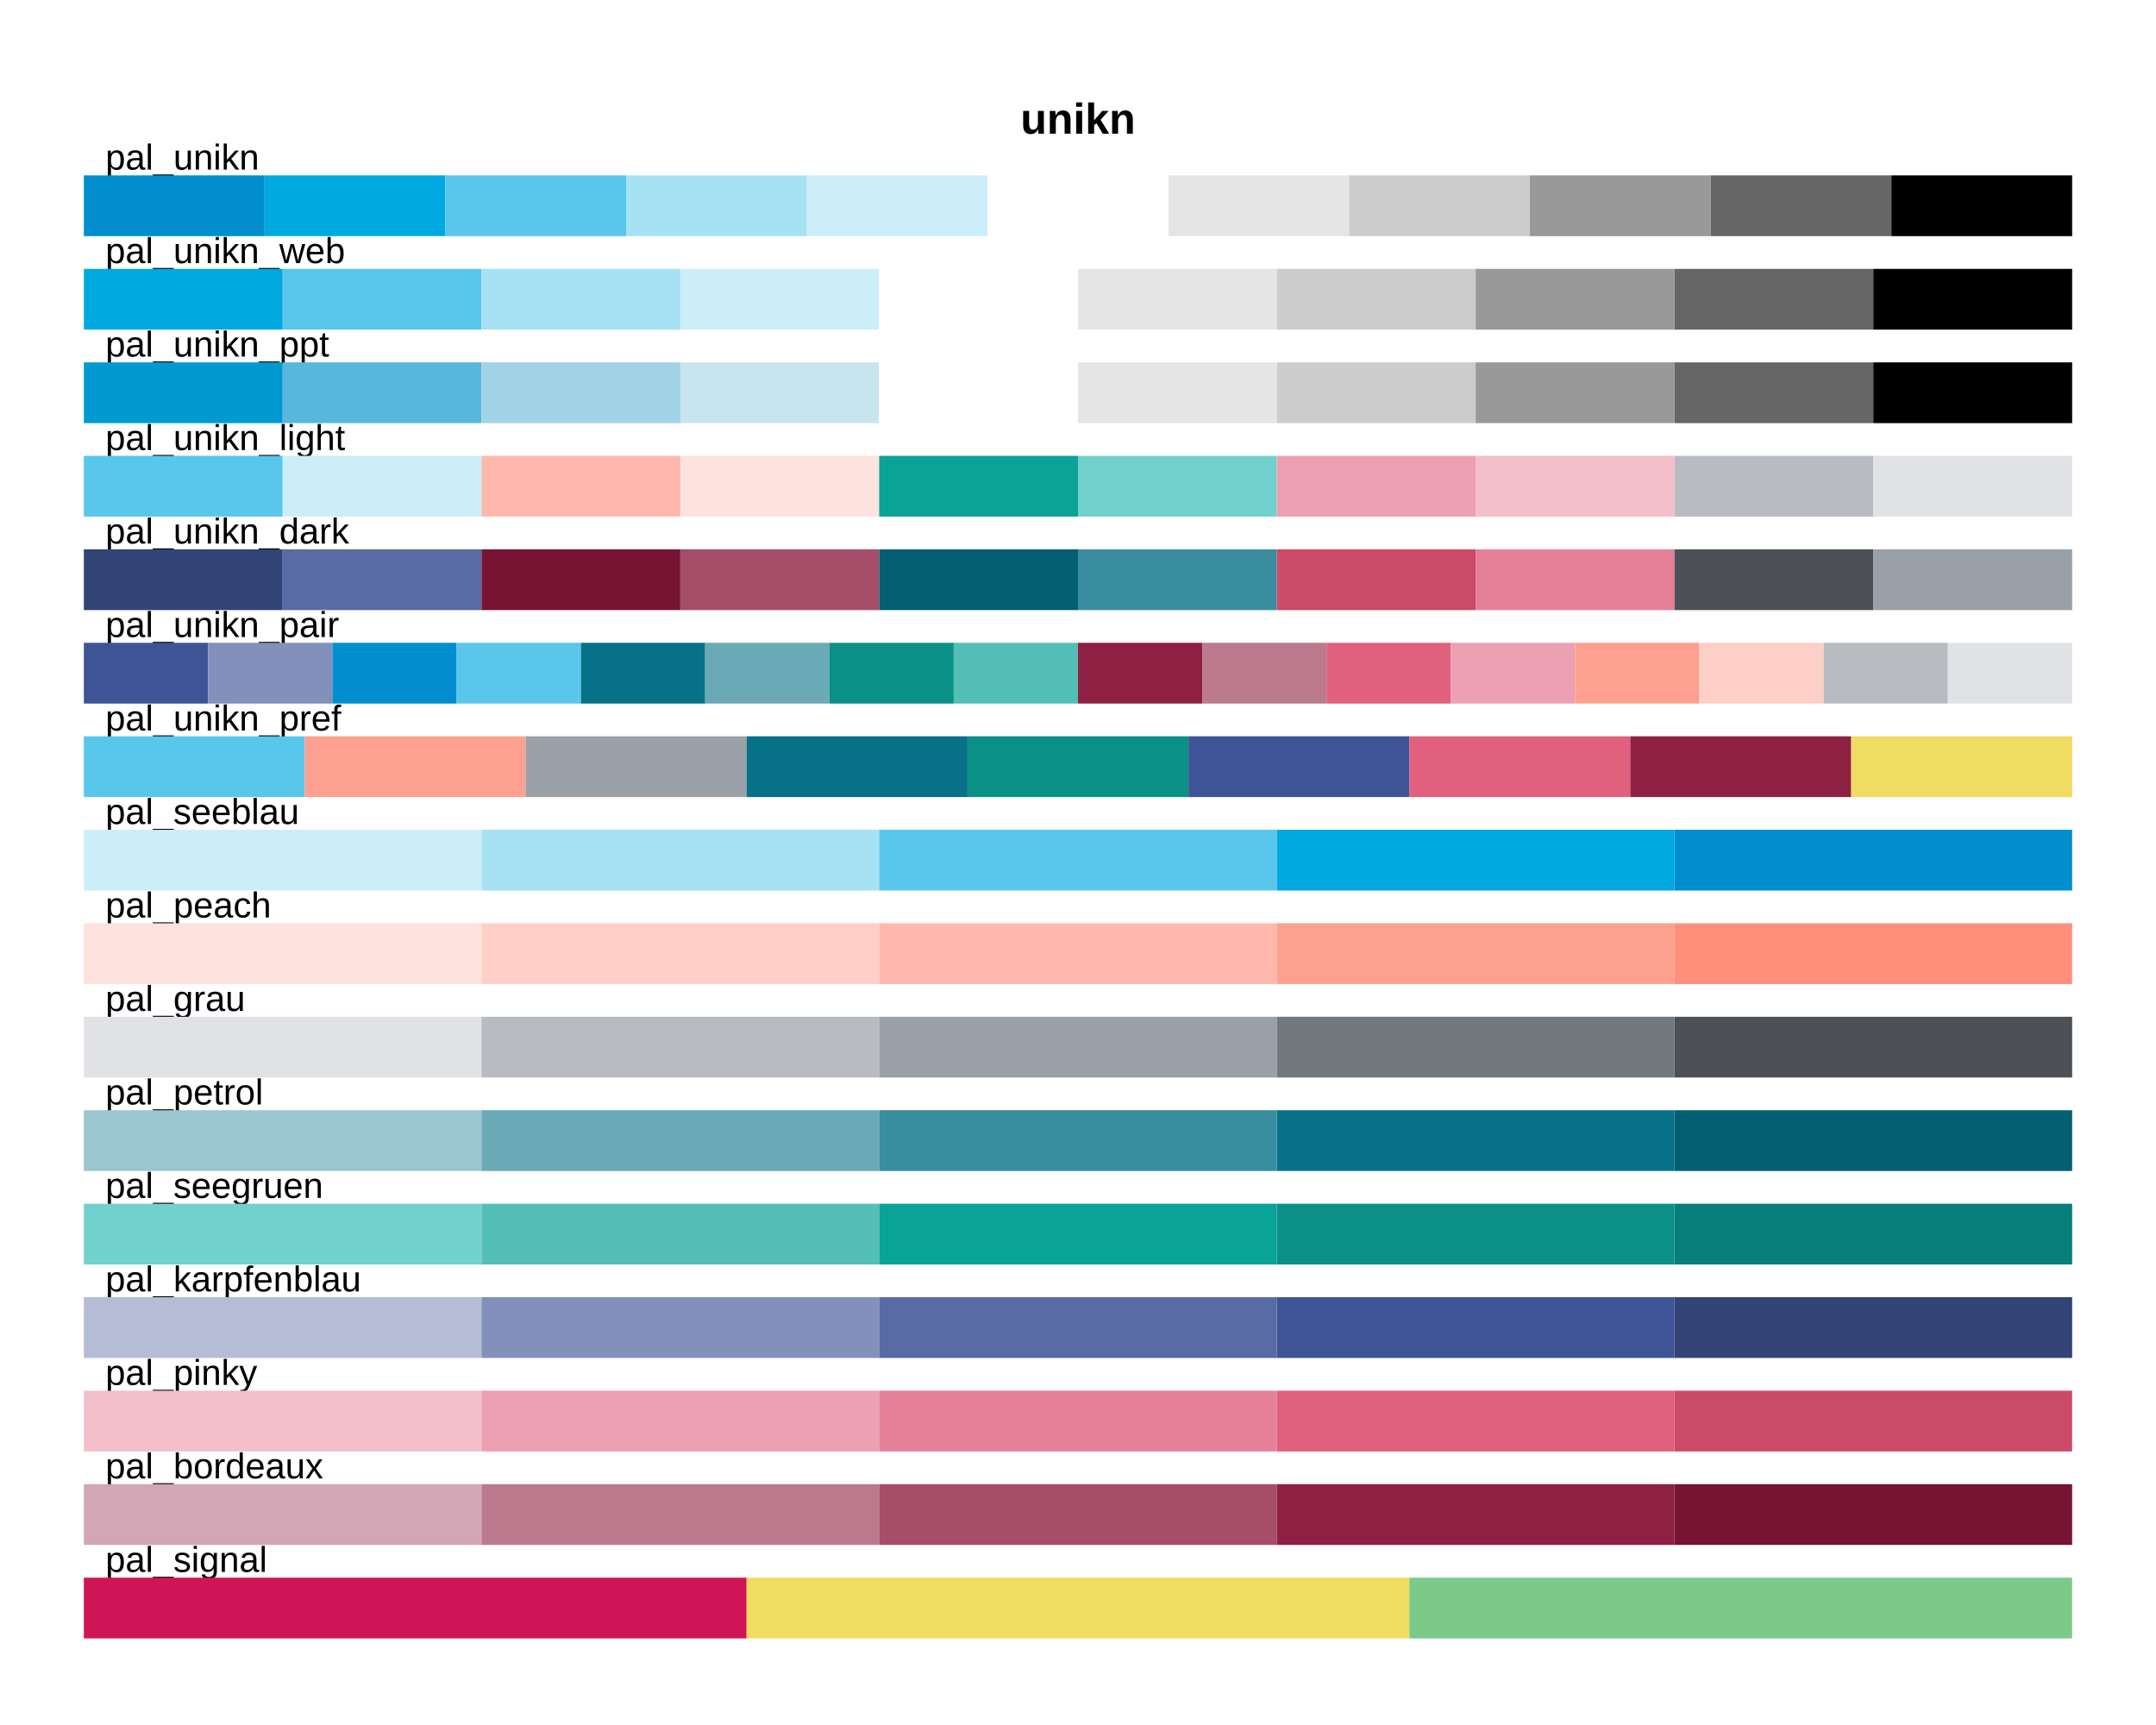
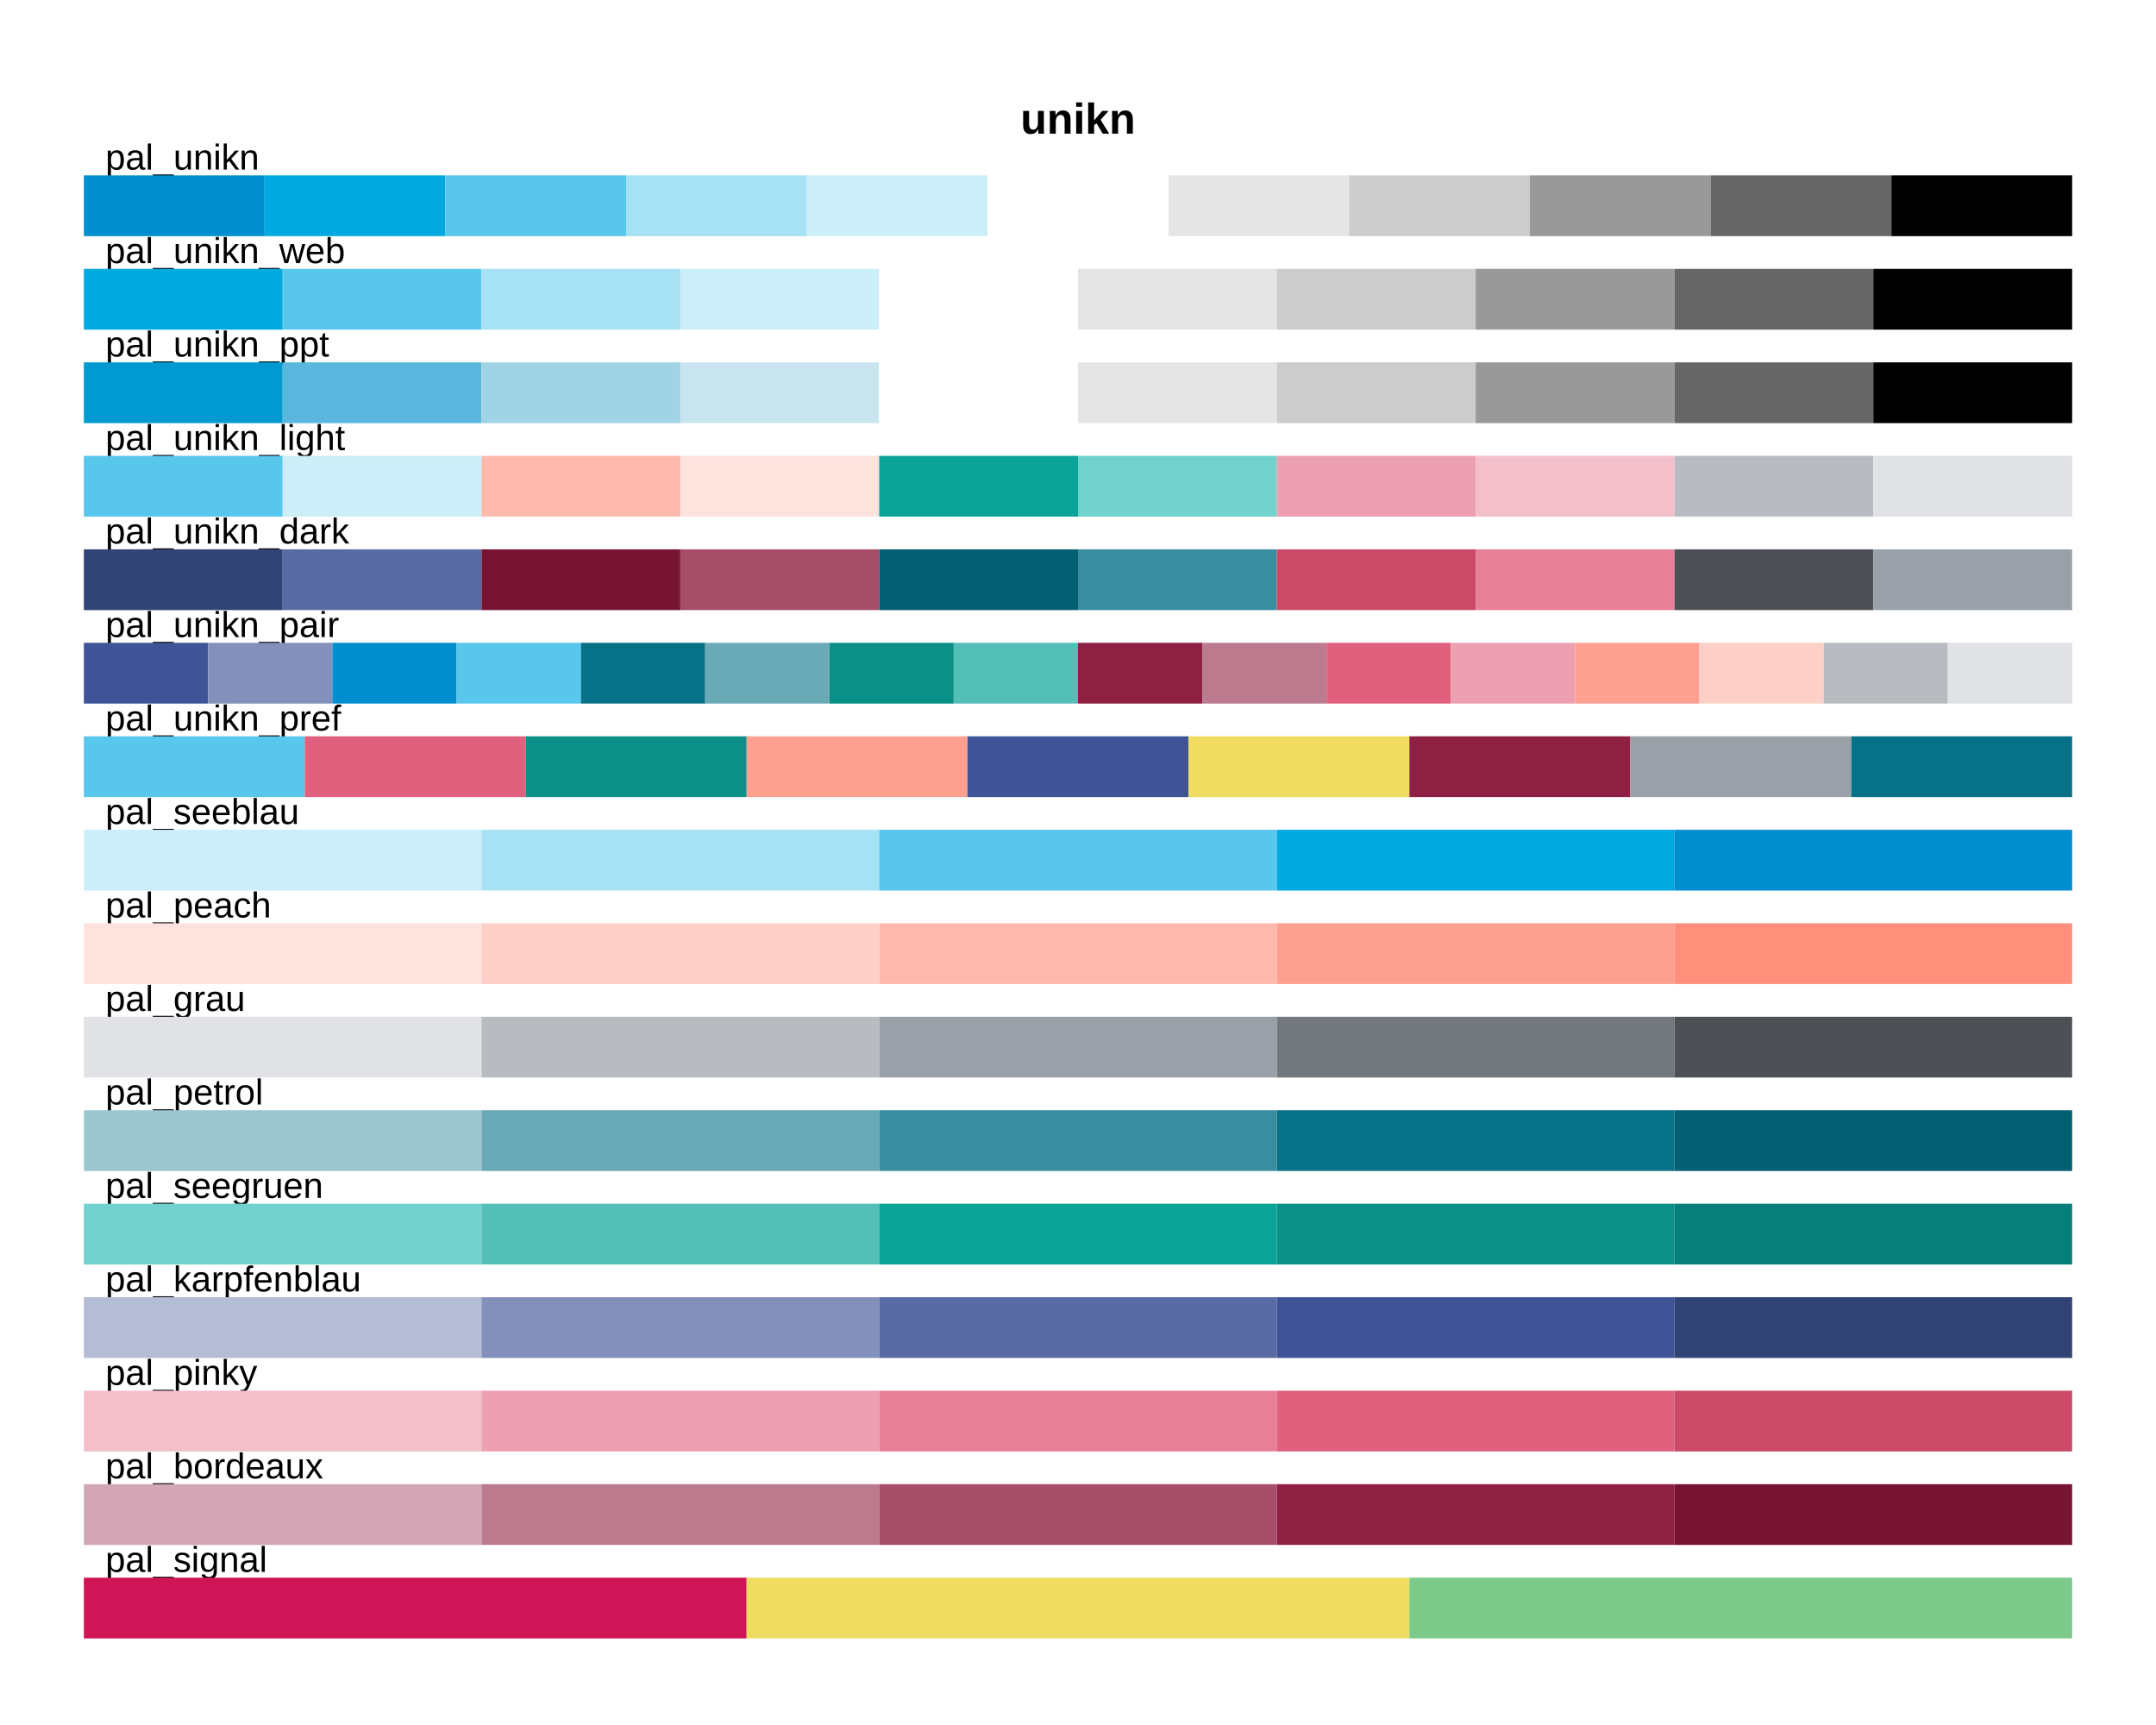
<svg xmlns="http://www.w3.org/2000/svg" viewBox="0 0 720.00 576.00">
  <defs>
    <style type="text/css">
    line, polyline, polygon, path, rect, circle {
      fill: none;
      stroke: #000000;
      stroke-linecap: round;
      stroke-linejoin: round;
      stroke-miterlimit: 10.00;
    }
  </style>
  </defs>
  <rect width="100%" height="100%" style="stroke: none; fill: #FFFFFF;" />
  <text x="340.80" y="44.64" style="font-size: 14.40px; font-weight: bold; font-family: Liberation Sans;" textLength="38.39px" lengthAdjust="spacingAndGlyphs">unikn</text>
  <defs>
    <clipPath id="cpMS40NHw3MTguNTZ8NTc0LjU2fDEuNDQ=">
      <rect x="1.44" y="1.44" width="717.12" height="573.12" />
    </clipPath>
  </defs>
  <g clip-path="url(#cpMS40NHw3MTguNTZ8NTc0LjU2fDEuNDQ=)">
    <text x="35.20" y="56.63" style="font-size: 12.00px; font-family: Liberation Sans;" textLength="51.38px" lengthAdjust="spacingAndGlyphs">pal_unikn</text>
  </g>
  <rect x="28.00" y="58.56" width="60.36" height="20.29" style="stroke-width: 0.75; stroke: none; fill: #008ECE;" clip-path="url(#cpMS40NHw3MTguNTZ8NTc0LjU2fDEuNDQ=)" />
  <rect x="88.36" y="58.56" width="60.36" height="20.29" style="stroke-width: 0.75; stroke: none; fill: #00A9E0;" clip-path="url(#cpMS40NHw3MTguNTZ8NTc0LjU2fDEuNDQ=)" />
  <rect x="148.73" y="58.56" width="60.36" height="20.29" style="stroke-width: 0.75; stroke: none; fill: #59C7EB;" clip-path="url(#cpMS40NHw3MTguNTZ8NTc0LjU2fDEuNDQ=)" />
  <rect x="209.09" y="58.56" width="60.36" height="20.29" style="stroke-width: 0.75; stroke: none; fill: #A6E1F4;" clip-path="url(#cpMS40NHw3MTguNTZ8NTc0LjU2fDEuNDQ=)" />
  <rect x="269.45" y="58.56" width="60.36" height="20.29" style="stroke-width: 0.75; stroke: none; fill: #CCEEF9;" clip-path="url(#cpMS40NHw3MTguNTZ8NTc0LjU2fDEuNDQ=)" />
  <rect x="329.82" y="58.56" width="60.36" height="20.29" style="stroke-width: 0.75; stroke: none; fill: #FFFFFF;" clip-path="url(#cpMS40NHw3MTguNTZ8NTc0LjU2fDEuNDQ=)" />
  <rect x="390.18" y="58.56" width="60.36" height="20.29" style="stroke-width: 0.75; stroke: none; fill: #E5E5E5;" clip-path="url(#cpMS40NHw3MTguNTZ8NTc0LjU2fDEuNDQ=)" />
  <rect x="450.55" y="58.56" width="60.36" height="20.29" style="stroke-width: 0.75; stroke: none; fill: #CCCCCC;" clip-path="url(#cpMS40NHw3MTguNTZ8NTc0LjU2fDEuNDQ=)" />
  <rect x="510.91" y="58.56" width="60.36" height="20.29" style="stroke-width: 0.75; stroke: none; fill: #999999;" clip-path="url(#cpMS40NHw3MTguNTZ8NTc0LjU2fDEuNDQ=)" />
  <rect x="571.27" y="58.56" width="60.36" height="20.29" style="stroke-width: 0.75; stroke: none; fill: #666666;" clip-path="url(#cpMS40NHw3MTguNTZ8NTc0LjU2fDEuNDQ=)" />
  <rect x="631.64" y="58.56" width="60.36" height="20.29" style="stroke-width: 0.75; stroke: none; fill: #000000;" clip-path="url(#cpMS40NHw3MTguNTZ8NTc0LjU2fDEuNDQ=)" />
  <g clip-path="url(#cpMS40NHw3MTguNTZ8NTc0LjU2fDEuNDQ=)">
    <text x="35.20" y="87.85" style="font-size: 12.00px; font-family: Liberation Sans;" textLength="80.06px" lengthAdjust="spacingAndGlyphs">pal_unikn_web</text>
  </g>
  <rect x="28.00" y="89.78" width="66.40" height="20.29" style="stroke-width: 0.75; stroke: none; fill: #00A9E0;" clip-path="url(#cpMS40NHw3MTguNTZ8NTc0LjU2fDEuNDQ=)" />
  <rect x="94.40" y="89.78" width="66.40" height="20.29" style="stroke-width: 0.75; stroke: none; fill: #59C7EB;" clip-path="url(#cpMS40NHw3MTguNTZ8NTc0LjU2fDEuNDQ=)" />
  <rect x="160.80" y="89.78" width="66.40" height="20.29" style="stroke-width: 0.75; stroke: none; fill: #A6E1F4;" clip-path="url(#cpMS40NHw3MTguNTZ8NTc0LjU2fDEuNDQ=)" />
  <rect x="227.20" y="89.78" width="66.40" height="20.29" style="stroke-width: 0.75; stroke: none; fill: #CCEEF9;" clip-path="url(#cpMS40NHw3MTguNTZ8NTc0LjU2fDEuNDQ=)" />
  <rect x="293.60" y="89.78" width="66.40" height="20.29" style="stroke-width: 0.75; stroke: none; fill: #FFFFFF;" clip-path="url(#cpMS40NHw3MTguNTZ8NTc0LjU2fDEuNDQ=)" />
  <rect x="360.00" y="89.78" width="66.40" height="20.29" style="stroke-width: 0.75; stroke: none; fill: #E5E5E5;" clip-path="url(#cpMS40NHw3MTguNTZ8NTc0LjU2fDEuNDQ=)" />
  <rect x="426.40" y="89.78" width="66.40" height="20.29" style="stroke-width: 0.75; stroke: none; fill: #CCCCCC;" clip-path="url(#cpMS40NHw3MTguNTZ8NTc0LjU2fDEuNDQ=)" />
  <rect x="492.80" y="89.78" width="66.40" height="20.29" style="stroke-width: 0.75; stroke: none; fill: #999999;" clip-path="url(#cpMS40NHw3MTguNTZ8NTc0LjU2fDEuNDQ=)" />
  <rect x="559.20" y="89.78" width="66.40" height="20.29" style="stroke-width: 0.75; stroke: none; fill: #666666;" clip-path="url(#cpMS40NHw3MTguNTZ8NTc0LjU2fDEuNDQ=)" />
  <rect x="625.60" y="89.78" width="66.40" height="20.29" style="stroke-width: 0.75; stroke: none; fill: #000000;" clip-path="url(#cpMS40NHw3MTguNTZ8NTc0LjU2fDEuNDQ=)" />
  <g clip-path="url(#cpMS40NHw3MTguNTZ8NTc0LjU2fDEuNDQ=)">
    <text x="35.20" y="119.06" style="font-size: 12.00px; font-family: Liberation Sans;" textLength="74.72px" lengthAdjust="spacingAndGlyphs">pal_unikn_ppt</text>
  </g>
  <rect x="28.00" y="121.00" width="66.40" height="20.29" style="stroke-width: 0.75; stroke: none; fill: #009AD1;" clip-path="url(#cpMS40NHw3MTguNTZ8NTc0LjU2fDEuNDQ=)" />
  <rect x="94.40" y="121.00" width="66.40" height="20.29" style="stroke-width: 0.75; stroke: none; fill: #59B6DC;" clip-path="url(#cpMS40NHw3MTguNTZ8NTc0LjU2fDEuNDQ=)" />
  <rect x="160.80" y="121.00" width="66.40" height="20.29" style="stroke-width: 0.75; stroke: none; fill: #A0D3E6;" clip-path="url(#cpMS40NHw3MTguNTZ8NTc0LjU2fDEuNDQ=)" />
  <rect x="227.20" y="121.00" width="66.40" height="20.29" style="stroke-width: 0.75; stroke: none; fill: #C8E5EF;" clip-path="url(#cpMS40NHw3MTguNTZ8NTc0LjU2fDEuNDQ=)" />
  <rect x="293.60" y="121.00" width="66.40" height="20.29" style="stroke-width: 0.75; stroke: none; fill: #FFFFFF;" clip-path="url(#cpMS40NHw3MTguNTZ8NTc0LjU2fDEuNDQ=)" />
  <rect x="360.00" y="121.00" width="66.40" height="20.29" style="stroke-width: 0.75; stroke: none; fill: #E5E5E5;" clip-path="url(#cpMS40NHw3MTguNTZ8NTc0LjU2fDEuNDQ=)" />
  <rect x="426.40" y="121.00" width="66.40" height="20.29" style="stroke-width: 0.75; stroke: none; fill: #CCCCCC;" clip-path="url(#cpMS40NHw3MTguNTZ8NTc0LjU2fDEuNDQ=)" />
  <rect x="492.80" y="121.00" width="66.40" height="20.29" style="stroke-width: 0.75; stroke: none; fill: #999999;" clip-path="url(#cpMS40NHw3MTguNTZ8NTc0LjU2fDEuNDQ=)" />
  <rect x="559.20" y="121.00" width="66.40" height="20.29" style="stroke-width: 0.75; stroke: none; fill: #666666;" clip-path="url(#cpMS40NHw3MTguNTZ8NTc0LjU2fDEuNDQ=)" />
  <rect x="625.60" y="121.00" width="66.40" height="20.29" style="stroke-width: 0.75; stroke: none; fill: #000000;" clip-path="url(#cpMS40NHw3MTguNTZ8NTc0LjU2fDEuNDQ=)" />
  <g clip-path="url(#cpMS40NHw3MTguNTZ8NTc0LjU2fDEuNDQ=)">
    <text x="35.20" y="150.28" style="font-size: 12.00px; font-family: Liberation Sans;" textLength="80.06px" lengthAdjust="spacingAndGlyphs">pal_unikn_light</text>
  </g>
  <rect x="28.00" y="152.21" width="66.40" height="20.29" style="stroke-width: 0.75; stroke: none; fill: #59C7EB;" clip-path="url(#cpMS40NHw3MTguNTZ8NTc0LjU2fDEuNDQ=)" />
  <rect x="94.40" y="152.21" width="66.40" height="20.29" style="stroke-width: 0.75; stroke: none; fill: #CCEEF9;" clip-path="url(#cpMS40NHw3MTguNTZ8NTc0LjU2fDEuNDQ=)" />
  <rect x="160.80" y="152.21" width="66.40" height="20.29" style="stroke-width: 0.75; stroke: none; fill: #FFB8AC;" clip-path="url(#cpMS40NHw3MTguNTZ8NTc0LjU2fDEuNDQ=)" />
  <rect x="227.20" y="152.21" width="66.40" height="20.29" style="stroke-width: 0.75; stroke: none; fill: #FEE2DD;" clip-path="url(#cpMS40NHw3MTguNTZ8NTc0LjU2fDEuNDQ=)" />
  <rect x="293.60" y="152.21" width="66.40" height="20.29" style="stroke-width: 0.75; stroke: none; fill: #0AA398;" clip-path="url(#cpMS40NHw3MTguNTZ8NTc0LjU2fDEuNDQ=)" />
  <rect x="360.00" y="152.21" width="66.40" height="20.29" style="stroke-width: 0.75; stroke: none; fill: #71D1CC;" clip-path="url(#cpMS40NHw3MTguNTZ8NTc0LjU2fDEuNDQ=)" />
  <rect x="426.40" y="152.21" width="66.40" height="20.29" style="stroke-width: 0.75; stroke: none; fill: #ECA0B2;" clip-path="url(#cpMS40NHw3MTguNTZ8NTc0LjU2fDEuNDQ=)" />
  <rect x="492.80" y="152.21" width="66.40" height="20.29" style="stroke-width: 0.75; stroke: none; fill: #F3BFCB;" clip-path="url(#cpMS40NHw3MTguNTZ8NTc0LjU2fDEuNDQ=)" />
  <rect x="559.20" y="152.21" width="66.40" height="20.29" style="stroke-width: 0.75; stroke: none; fill: #B8BCC1;" clip-path="url(#cpMS40NHw3MTguNTZ8NTc0LjU2fDEuNDQ=)" />
  <rect x="625.60" y="152.21" width="66.40" height="20.29" style="stroke-width: 0.75; stroke: none; fill: #E1E2E5;" clip-path="url(#cpMS40NHw3MTguNTZ8NTc0LjU2fDEuNDQ=)" />
  <g clip-path="url(#cpMS40NHw3MTguNTZ8NTc0LjU2fDEuNDQ=)">
    <text x="35.20" y="181.49" style="font-size: 12.00px; font-family: Liberation Sans;" textLength="81.39px" lengthAdjust="spacingAndGlyphs">pal_unikn_dark</text>
  </g>
  <rect x="28.00" y="183.43" width="66.40" height="20.29" style="stroke-width: 0.75; stroke: none; fill: #324376;" clip-path="url(#cpMS40NHw3MTguNTZ8NTc0LjU2fDEuNDQ=)" />
  <rect x="94.40" y="183.43" width="66.40" height="20.29" style="stroke-width: 0.75; stroke: none; fill: #586BA4;" clip-path="url(#cpMS40NHw3MTguNTZ8NTc0LjU2fDEuNDQ=)" />
  <rect x="160.80" y="183.43" width="66.40" height="20.29" style="stroke-width: 0.75; stroke: none; fill: #771434;" clip-path="url(#cpMS40NHw3MTguNTZ8NTc0LjU2fDEuNDQ=)" />
  <rect x="227.20" y="183.43" width="66.40" height="20.29" style="stroke-width: 0.75; stroke: none; fill: #A54D69;" clip-path="url(#cpMS40NHw3MTguNTZ8NTc0LjU2fDEuNDQ=)" />
  <rect x="293.60" y="183.43" width="66.40" height="20.29" style="stroke-width: 0.75; stroke: none; fill: #035F72;" clip-path="url(#cpMS40NHw3MTguNTZ8NTc0LjU2fDEuNDQ=)" />
  <rect x="360.00" y="183.43" width="66.40" height="20.29" style="stroke-width: 0.75; stroke: none; fill: #398D9F;" clip-path="url(#cpMS40NHw3MTguNTZ8NTc0LjU2fDEuNDQ=)" />
  <rect x="426.40" y="183.43" width="66.40" height="20.29" style="stroke-width: 0.75; stroke: none; fill: #CA4A68;" clip-path="url(#cpMS40NHw3MTguNTZ8NTc0LjU2fDEuNDQ=)" />
  <rect x="492.80" y="183.43" width="66.40" height="20.29" style="stroke-width: 0.75; stroke: none; fill: #E68098;" clip-path="url(#cpMS40NHw3MTguNTZ8NTc0LjU2fDEuNDQ=)" />
  <rect x="559.20" y="183.43" width="66.40" height="20.29" style="stroke-width: 0.75; stroke: none; fill: #4D5054;" clip-path="url(#cpMS40NHw3MTguNTZ8NTc0LjU2fDEuNDQ=)" />
  <rect x="625.60" y="183.43" width="66.40" height="20.29" style="stroke-width: 0.75; stroke: none; fill: #9AA0A7;" clip-path="url(#cpMS40NHw3MTguNTZ8NTc0LjU2fDEuNDQ=)" />
  <g clip-path="url(#cpMS40NHw3MTguNTZ8NTc0LjU2fDEuNDQ=)">
    <text x="35.20" y="212.71" style="font-size: 12.00px; font-family: Liberation Sans;" textLength="78.06px" lengthAdjust="spacingAndGlyphs">pal_unikn_pair</text>
  </g>
  <rect x="28.00" y="214.64" width="41.50" height="20.29" style="stroke-width: 0.75; stroke: none; fill: #3E5496;" clip-path="url(#cpMS40NHw3MTguNTZ8NTc0LjU2fDEuNDQ=)" />
  <rect x="69.50" y="214.64" width="41.50" height="20.29" style="stroke-width: 0.75; stroke: none; fill: #8290BB;" clip-path="url(#cpMS40NHw3MTguNTZ8NTc0LjU2fDEuNDQ=)" />
  <rect x="111.00" y="214.64" width="41.50" height="20.29" style="stroke-width: 0.75; stroke: none; fill: #008ECE;" clip-path="url(#cpMS40NHw3MTguNTZ8NTc0LjU2fDEuNDQ=)" />
  <rect x="152.50" y="214.64" width="41.50" height="20.29" style="stroke-width: 0.75; stroke: none; fill: #59C7EB;" clip-path="url(#cpMS40NHw3MTguNTZ8NTc0LjU2fDEuNDQ=)" />
  <rect x="194.00" y="214.64" width="41.50" height="20.29" style="stroke-width: 0.75; stroke: none; fill: #077187;" clip-path="url(#cpMS40NHw3MTguNTZ8NTc0LjU2fDEuNDQ=)" />
  <rect x="235.50" y="214.64" width="41.50" height="20.29" style="stroke-width: 0.75; stroke: none; fill: #6AAAB7;" clip-path="url(#cpMS40NHw3MTguNTZ8NTc0LjU2fDEuNDQ=)" />
  <rect x="277.00" y="214.64" width="41.50" height="20.29" style="stroke-width: 0.75; stroke: none; fill: #0A9086;" clip-path="url(#cpMS40NHw3MTguNTZ8NTc0LjU2fDEuNDQ=)" />
  <rect x="318.50" y="214.64" width="41.50" height="20.29" style="stroke-width: 0.75; stroke: none; fill: #54BFB7;" clip-path="url(#cpMS40NHw3MTguNTZ8NTc0LjU2fDEuNDQ=)" />
  <rect x="360.00" y="214.64" width="41.50" height="20.29" style="stroke-width: 0.75; stroke: none; fill: #8E2043;" clip-path="url(#cpMS40NHw3MTguNTZ8NTc0LjU2fDEuNDQ=)" />
  <rect x="401.50" y="214.64" width="41.50" height="20.29" style="stroke-width: 0.75; stroke: none; fill: #BC7A8F;" clip-path="url(#cpMS40NHw3MTguNTZ8NTc0LjU2fDEuNDQ=)" />
  <rect x="443.00" y="214.64" width="41.50" height="20.29" style="stroke-width: 0.75; stroke: none; fill: #E0607E;" clip-path="url(#cpMS40NHw3MTguNTZ8NTc0LjU2fDEuNDQ=)" />
  <rect x="484.50" y="214.64" width="41.50" height="20.29" style="stroke-width: 0.75; stroke: none; fill: #ECA0B2;" clip-path="url(#cpMS40NHw3MTguNTZ8NTc0LjU2fDEuNDQ=)" />
  <rect x="526.00" y="214.64" width="41.50" height="20.29" style="stroke-width: 0.75; stroke: none; fill: #FEA090;" clip-path="url(#cpMS40NHw3MTguNTZ8NTc0LjU2fDEuNDQ=)" />
  <rect x="567.50" y="214.64" width="41.50" height="20.29" style="stroke-width: 0.75; stroke: none; fill: #FECFC7;" clip-path="url(#cpMS40NHw3MTguNTZ8NTc0LjU2fDEuNDQ=)" />
  <rect x="609.00" y="214.64" width="41.50" height="20.29" style="stroke-width: 0.75; stroke: none; fill: #B8BCC1;" clip-path="url(#cpMS40NHw3MTguNTZ8NTc0LjU2fDEuNDQ=)" />
  <rect x="650.50" y="214.64" width="41.50" height="20.29" style="stroke-width: 0.75; stroke: none; fill: #E1E2E5;" clip-path="url(#cpMS40NHw3MTguNTZ8NTc0LjU2fDEuNDQ=)" />
  <g clip-path="url(#cpMS40NHw3MTguNTZ8NTc0LjU2fDEuNDQ=)">
    <text x="35.20" y="243.93" style="font-size: 12.00px; font-family: Liberation Sans;" textLength="78.72px" lengthAdjust="spacingAndGlyphs">pal_unikn_pref</text>
  </g>
  <rect x="28.00" y="245.86" width="73.78" height="20.29" style="stroke-width: 0.75; stroke: none; fill: #59C7EB;" clip-path="url(#cpMS40NHw3MTguNTZ8NTc0LjU2fDEuNDQ=)" />
-   <rect x="101.78" y="245.86" width="73.78" height="20.29" style="stroke-width: 0.75; stroke: none; fill: #FEA090;" clip-path="url(#cpMS40NHw3MTguNTZ8NTc0LjU2fDEuNDQ=)" />
-   <rect x="175.56" y="245.86" width="73.78" height="20.29" style="stroke-width: 0.75; stroke: none; fill: #9AA0A7;" clip-path="url(#cpMS40NHw3MTguNTZ8NTc0LjU2fDEuNDQ=)" />
-   <rect x="249.33" y="245.86" width="73.78" height="20.29" style="stroke-width: 0.75; stroke: none; fill: #077187;" clip-path="url(#cpMS40NHw3MTguNTZ8NTc0LjU2fDEuNDQ=)" />
-   <rect x="323.11" y="245.86" width="73.78" height="20.29" style="stroke-width: 0.75; stroke: none; fill: #0A9086;" clip-path="url(#cpMS40NHw3MTguNTZ8NTc0LjU2fDEuNDQ=)" />
-   <rect x="396.89" y="245.86" width="73.78" height="20.29" style="stroke-width: 0.75; stroke: none; fill: #3E5496;" clip-path="url(#cpMS40NHw3MTguNTZ8NTc0LjU2fDEuNDQ=)" />
-   <rect x="470.67" y="245.86" width="73.78" height="20.29" style="stroke-width: 0.75; stroke: none; fill: #E0607E;" clip-path="url(#cpMS40NHw3MTguNTZ8NTc0LjU2fDEuNDQ=)" />
-   <rect x="544.44" y="245.86" width="73.78" height="20.29" style="stroke-width: 0.75; stroke: none; fill: #8E2043;" clip-path="url(#cpMS40NHw3MTguNTZ8NTc0LjU2fDEuNDQ=)" />
-   <rect x="618.22" y="245.86" width="73.78" height="20.29" style="stroke-width: 0.75; stroke: none; fill: #EFDC60;" clip-path="url(#cpMS40NHw3MTguNTZ8NTc0LjU2fDEuNDQ=)" />
+   <rect x="101.78" y="245.86" width="73.78" height="20.29" style="stroke-width: 0.75; stroke: none; fill: #E0607E;" clip-path="url(#cpMS40NHw3MTguNTZ8NTc0LjU2fDEuNDQ=)" />
+   <rect x="175.56" y="245.86" width="73.78" height="20.29" style="stroke-width: 0.75; stroke: none; fill: #0A9086;" clip-path="url(#cpMS40NHw3MTguNTZ8NTc0LjU2fDEuNDQ=)" />
+   <rect x="249.33" y="245.86" width="73.78" height="20.29" style="stroke-width: 0.75; stroke: none; fill: #FEA090;" clip-path="url(#cpMS40NHw3MTguNTZ8NTc0LjU2fDEuNDQ=)" />
+   <rect x="323.11" y="245.86" width="73.78" height="20.29" style="stroke-width: 0.75; stroke: none; fill: #3E5496;" clip-path="url(#cpMS40NHw3MTguNTZ8NTc0LjU2fDEuNDQ=)" />
+   <rect x="396.89" y="245.86" width="73.78" height="20.29" style="stroke-width: 0.75; stroke: none; fill: #EFDC60;" clip-path="url(#cpMS40NHw3MTguNTZ8NTc0LjU2fDEuNDQ=)" />
+   <rect x="470.67" y="245.86" width="73.78" height="20.29" style="stroke-width: 0.75; stroke: none; fill: #8E2043;" clip-path="url(#cpMS40NHw3MTguNTZ8NTc0LjU2fDEuNDQ=)" />
+   <rect x="544.44" y="245.86" width="73.78" height="20.29" style="stroke-width: 0.75; stroke: none; fill: #9AA0A7;" clip-path="url(#cpMS40NHw3MTguNTZ8NTc0LjU2fDEuNDQ=)" />
+   <rect x="618.22" y="245.86" width="73.78" height="20.29" style="stroke-width: 0.75; stroke: none; fill: #077187;" clip-path="url(#cpMS40NHw3MTguNTZ8NTc0LjU2fDEuNDQ=)" />
  <g clip-path="url(#cpMS40NHw3MTguNTZ8NTc0LjU2fDEuNDQ=)">
    <text x="35.20" y="275.14" style="font-size: 12.00px; font-family: Liberation Sans;" textLength="64.72px" lengthAdjust="spacingAndGlyphs">pal_seeblau</text>
  </g>
  <rect x="28.00" y="277.07" width="132.80" height="20.29" style="stroke-width: 0.75; stroke: none; fill: #CCEEF9;" clip-path="url(#cpMS40NHw3MTguNTZ8NTc0LjU2fDEuNDQ=)" />
  <rect x="160.80" y="277.07" width="132.80" height="20.29" style="stroke-width: 0.75; stroke: none; fill: #A6E1F4;" clip-path="url(#cpMS40NHw3MTguNTZ8NTc0LjU2fDEuNDQ=)" />
  <rect x="293.60" y="277.07" width="132.80" height="20.29" style="stroke-width: 0.75; stroke: none; fill: #59C7EB;" clip-path="url(#cpMS40NHw3MTguNTZ8NTc0LjU2fDEuNDQ=)" />
  <rect x="426.40" y="277.07" width="132.80" height="20.29" style="stroke-width: 0.75; stroke: none; fill: #00A9E0;" clip-path="url(#cpMS40NHw3MTguNTZ8NTc0LjU2fDEuNDQ=)" />
  <rect x="559.20" y="277.07" width="132.80" height="20.29" style="stroke-width: 0.75; stroke: none; fill: #008ECE;" clip-path="url(#cpMS40NHw3MTguNTZ8NTc0LjU2fDEuNDQ=)" />
  <g clip-path="url(#cpMS40NHw3MTguNTZ8NTc0LjU2fDEuNDQ=)">
    <text x="35.20" y="306.36" style="font-size: 12.00px; font-family: Liberation Sans;" textLength="55.38px" lengthAdjust="spacingAndGlyphs">pal_peach</text>
  </g>
  <rect x="28.00" y="308.29" width="132.80" height="20.29" style="stroke-width: 0.75; stroke: none; fill: #FEE2DD;" clip-path="url(#cpMS40NHw3MTguNTZ8NTc0LjU2fDEuNDQ=)" />
  <rect x="160.80" y="308.29" width="132.80" height="20.29" style="stroke-width: 0.75; stroke: none; fill: #FECFC7;" clip-path="url(#cpMS40NHw3MTguNTZ8NTc0LjU2fDEuNDQ=)" />
  <rect x="293.60" y="308.29" width="132.80" height="20.29" style="stroke-width: 0.75; stroke: none; fill: #FFB8AC;" clip-path="url(#cpMS40NHw3MTguNTZ8NTc0LjU2fDEuNDQ=)" />
  <rect x="426.40" y="308.29" width="132.80" height="20.29" style="stroke-width: 0.75; stroke: none; fill: #FEA090;" clip-path="url(#cpMS40NHw3MTguNTZ8NTc0LjU2fDEuNDQ=)" />
  <rect x="559.20" y="308.29" width="132.80" height="20.29" style="stroke-width: 0.75; stroke: none; fill: #FF8E7B;" clip-path="url(#cpMS40NHw3MTguNTZ8NTc0LjU2fDEuNDQ=)" />
  <g clip-path="url(#cpMS40NHw3MTguNTZ8NTc0LjU2fDEuNDQ=)">
    <text x="35.20" y="337.57" style="font-size: 12.00px; font-family: Liberation Sans;" textLength="46.70px" lengthAdjust="spacingAndGlyphs">pal_grau</text>
  </g>
  <rect x="28.00" y="339.51" width="132.80" height="20.29" style="stroke-width: 0.75; stroke: none; fill: #E1E2E5;" clip-path="url(#cpMS40NHw3MTguNTZ8NTc0LjU2fDEuNDQ=)" />
  <rect x="160.80" y="339.51" width="132.80" height="20.29" style="stroke-width: 0.75; stroke: none; fill: #B8BCC1;" clip-path="url(#cpMS40NHw3MTguNTZ8NTc0LjU2fDEuNDQ=)" />
  <rect x="293.60" y="339.51" width="132.80" height="20.29" style="stroke-width: 0.75; stroke: none; fill: #9AA0A7;" clip-path="url(#cpMS40NHw3MTguNTZ8NTc0LjU2fDEuNDQ=)" />
  <rect x="426.40" y="339.51" width="132.80" height="20.29" style="stroke-width: 0.75; stroke: none; fill: #73787E;" clip-path="url(#cpMS40NHw3MTguNTZ8NTc0LjU2fDEuNDQ=)" />
  <rect x="559.20" y="339.51" width="132.80" height="20.29" style="stroke-width: 0.75; stroke: none; fill: #4D5054;" clip-path="url(#cpMS40NHw3MTguNTZ8NTc0LjU2fDEuNDQ=)" />
  <g clip-path="url(#cpMS40NHw3MTguNTZ8NTc0LjU2fDEuNDQ=)">
    <text x="35.20" y="368.79" style="font-size: 12.00px; font-family: Liberation Sans;" textLength="52.70px" lengthAdjust="spacingAndGlyphs">pal_petrol</text>
  </g>
  <rect x="28.00" y="370.72" width="132.80" height="20.29" style="stroke-width: 0.75; stroke: none; fill: #9CC6CF;" clip-path="url(#cpMS40NHw3MTguNTZ8NTc0LjU2fDEuNDQ=)" />
  <rect x="160.80" y="370.72" width="132.80" height="20.29" style="stroke-width: 0.75; stroke: none; fill: #6AAAB7;" clip-path="url(#cpMS40NHw3MTguNTZ8NTc0LjU2fDEuNDQ=)" />
  <rect x="293.60" y="370.72" width="132.80" height="20.29" style="stroke-width: 0.75; stroke: none; fill: #398D9F;" clip-path="url(#cpMS40NHw3MTguNTZ8NTc0LjU2fDEuNDQ=)" />
  <rect x="426.40" y="370.72" width="132.80" height="20.29" style="stroke-width: 0.75; stroke: none; fill: #077187;" clip-path="url(#cpMS40NHw3MTguNTZ8NTc0LjU2fDEuNDQ=)" />
  <rect x="559.20" y="370.72" width="132.80" height="20.29" style="stroke-width: 0.75; stroke: none; fill: #035F72;" clip-path="url(#cpMS40NHw3MTguNTZ8NTc0LjU2fDEuNDQ=)" />
  <g clip-path="url(#cpMS40NHw3MTguNTZ8NTc0LjU2fDEuNDQ=)">
    <text x="35.20" y="400.00" style="font-size: 12.00px; font-family: Liberation Sans;" textLength="72.72px" lengthAdjust="spacingAndGlyphs">pal_seegruen</text>
  </g>
  <rect x="28.00" y="401.94" width="132.80" height="20.29" style="stroke-width: 0.75; stroke: none; fill: #71D1CC;" clip-path="url(#cpMS40NHw3MTguNTZ8NTc0LjU2fDEuNDQ=)" />
  <rect x="160.80" y="401.94" width="132.80" height="20.29" style="stroke-width: 0.75; stroke: none; fill: #54BFB7;" clip-path="url(#cpMS40NHw3MTguNTZ8NTc0LjU2fDEuNDQ=)" />
  <rect x="293.60" y="401.94" width="132.80" height="20.29" style="stroke-width: 0.75; stroke: none; fill: #0AA398;" clip-path="url(#cpMS40NHw3MTguNTZ8NTc0LjU2fDEuNDQ=)" />
  <rect x="426.40" y="401.94" width="132.80" height="20.29" style="stroke-width: 0.75; stroke: none; fill: #0A9086;" clip-path="url(#cpMS40NHw3MTguNTZ8NTc0LjU2fDEuNDQ=)" />
  <rect x="559.20" y="401.94" width="132.80" height="20.29" style="stroke-width: 0.75; stroke: none; fill: #067E79;" clip-path="url(#cpMS40NHw3MTguNTZ8NTc0LjU2fDEuNDQ=)" />
  <g clip-path="url(#cpMS40NHw3MTguNTZ8NTc0LjU2fDEuNDQ=)">
    <text x="35.20" y="431.22" style="font-size: 12.00px; font-family: Liberation Sans;" textLength="85.39px" lengthAdjust="spacingAndGlyphs">pal_karpfenblau</text>
  </g>
  <rect x="28.00" y="433.15" width="132.80" height="20.29" style="stroke-width: 0.75; stroke: none; fill: #B4BCD6;" clip-path="url(#cpMS40NHw3MTguNTZ8NTc0LjU2fDEuNDQ=)" />
  <rect x="160.80" y="433.15" width="132.80" height="20.29" style="stroke-width: 0.75; stroke: none; fill: #8290BB;" clip-path="url(#cpMS40NHw3MTguNTZ8NTc0LjU2fDEuNDQ=)" />
  <rect x="293.60" y="433.15" width="132.80" height="20.29" style="stroke-width: 0.75; stroke: none; fill: #586BA4;" clip-path="url(#cpMS40NHw3MTguNTZ8NTc0LjU2fDEuNDQ=)" />
  <rect x="426.40" y="433.15" width="132.80" height="20.29" style="stroke-width: 0.75; stroke: none; fill: #3E5496;" clip-path="url(#cpMS40NHw3MTguNTZ8NTc0LjU2fDEuNDQ=)" />
  <rect x="559.20" y="433.15" width="132.80" height="20.29" style="stroke-width: 0.75; stroke: none; fill: #324376;" clip-path="url(#cpMS40NHw3MTguNTZ8NTc0LjU2fDEuNDQ=)" />
  <g clip-path="url(#cpMS40NHw3MTguNTZ8NTc0LjU2fDEuNDQ=)">
    <text x="35.20" y="462.44" style="font-size: 12.00px; font-family: Liberation Sans;" textLength="50.70px" lengthAdjust="spacingAndGlyphs">pal_pinky</text>
  </g>
  <rect x="28.00" y="464.37" width="132.80" height="20.29" style="stroke-width: 0.75; stroke: none; fill: #F3BFCB;" clip-path="url(#cpMS40NHw3MTguNTZ8NTc0LjU2fDEuNDQ=)" />
  <rect x="160.80" y="464.37" width="132.80" height="20.29" style="stroke-width: 0.75; stroke: none; fill: #ECA0B2;" clip-path="url(#cpMS40NHw3MTguNTZ8NTc0LjU2fDEuNDQ=)" />
  <rect x="293.60" y="464.37" width="132.80" height="20.29" style="stroke-width: 0.75; stroke: none; fill: #E68098;" clip-path="url(#cpMS40NHw3MTguNTZ8NTc0LjU2fDEuNDQ=)" />
  <rect x="426.40" y="464.37" width="132.80" height="20.29" style="stroke-width: 0.75; stroke: none; fill: #E0607E;" clip-path="url(#cpMS40NHw3MTguNTZ8NTc0LjU2fDEuNDQ=)" />
  <rect x="559.20" y="464.37" width="132.80" height="20.29" style="stroke-width: 0.75; stroke: none; fill: #CA4A68;" clip-path="url(#cpMS40NHw3MTguNTZ8NTc0LjU2fDEuNDQ=)" />
  <g clip-path="url(#cpMS40NHw3MTguNTZ8NTc0LjU2fDEuNDQ=)">
    <text x="35.20" y="493.65" style="font-size: 12.00px; font-family: Liberation Sans;" textLength="72.72px" lengthAdjust="spacingAndGlyphs">pal_bordeaux</text>
  </g>
  <rect x="28.00" y="495.58" width="132.80" height="20.29" style="stroke-width: 0.75; stroke: none; fill: #D2A6B4;" clip-path="url(#cpMS40NHw3MTguNTZ8NTc0LjU2fDEuNDQ=)" />
  <rect x="160.80" y="495.58" width="132.80" height="20.29" style="stroke-width: 0.75; stroke: none; fill: #BC7A8F;" clip-path="url(#cpMS40NHw3MTguNTZ8NTc0LjU2fDEuNDQ=)" />
  <rect x="293.60" y="495.58" width="132.80" height="20.29" style="stroke-width: 0.75; stroke: none; fill: #A54D69;" clip-path="url(#cpMS40NHw3MTguNTZ8NTc0LjU2fDEuNDQ=)" />
  <rect x="426.40" y="495.58" width="132.80" height="20.29" style="stroke-width: 0.75; stroke: none; fill: #8E2043;" clip-path="url(#cpMS40NHw3MTguNTZ8NTc0LjU2fDEuNDQ=)" />
  <rect x="559.20" y="495.58" width="132.80" height="20.29" style="stroke-width: 0.75; stroke: none; fill: #771434;" clip-path="url(#cpMS40NHw3MTguNTZ8NTc0LjU2fDEuNDQ=)" />
  <g clip-path="url(#cpMS40NHw3MTguNTZ8NTc0LjU2fDEuNDQ=)">
    <text x="35.20" y="524.87" style="font-size: 12.00px; font-family: Liberation Sans;" textLength="54.05px" lengthAdjust="spacingAndGlyphs">pal_signal</text>
  </g>
  <rect x="28.00" y="526.80" width="221.33" height="20.29" style="stroke-width: 0.75; stroke: none; fill: #D01556;" clip-path="url(#cpMS40NHw3MTguNTZ8NTc0LjU2fDEuNDQ=)" />
  <rect x="249.33" y="526.80" width="221.33" height="20.29" style="stroke-width: 0.75; stroke: none; fill: #EFDC60;" clip-path="url(#cpMS40NHw3MTguNTZ8NTc0LjU2fDEuNDQ=)" />
  <rect x="470.67" y="526.80" width="221.33" height="20.29" style="stroke-width: 0.75; stroke: none; fill: #7CCA89;" clip-path="url(#cpMS40NHw3MTguNTZ8NTc0LjU2fDEuNDQ=)" />
</svg>
